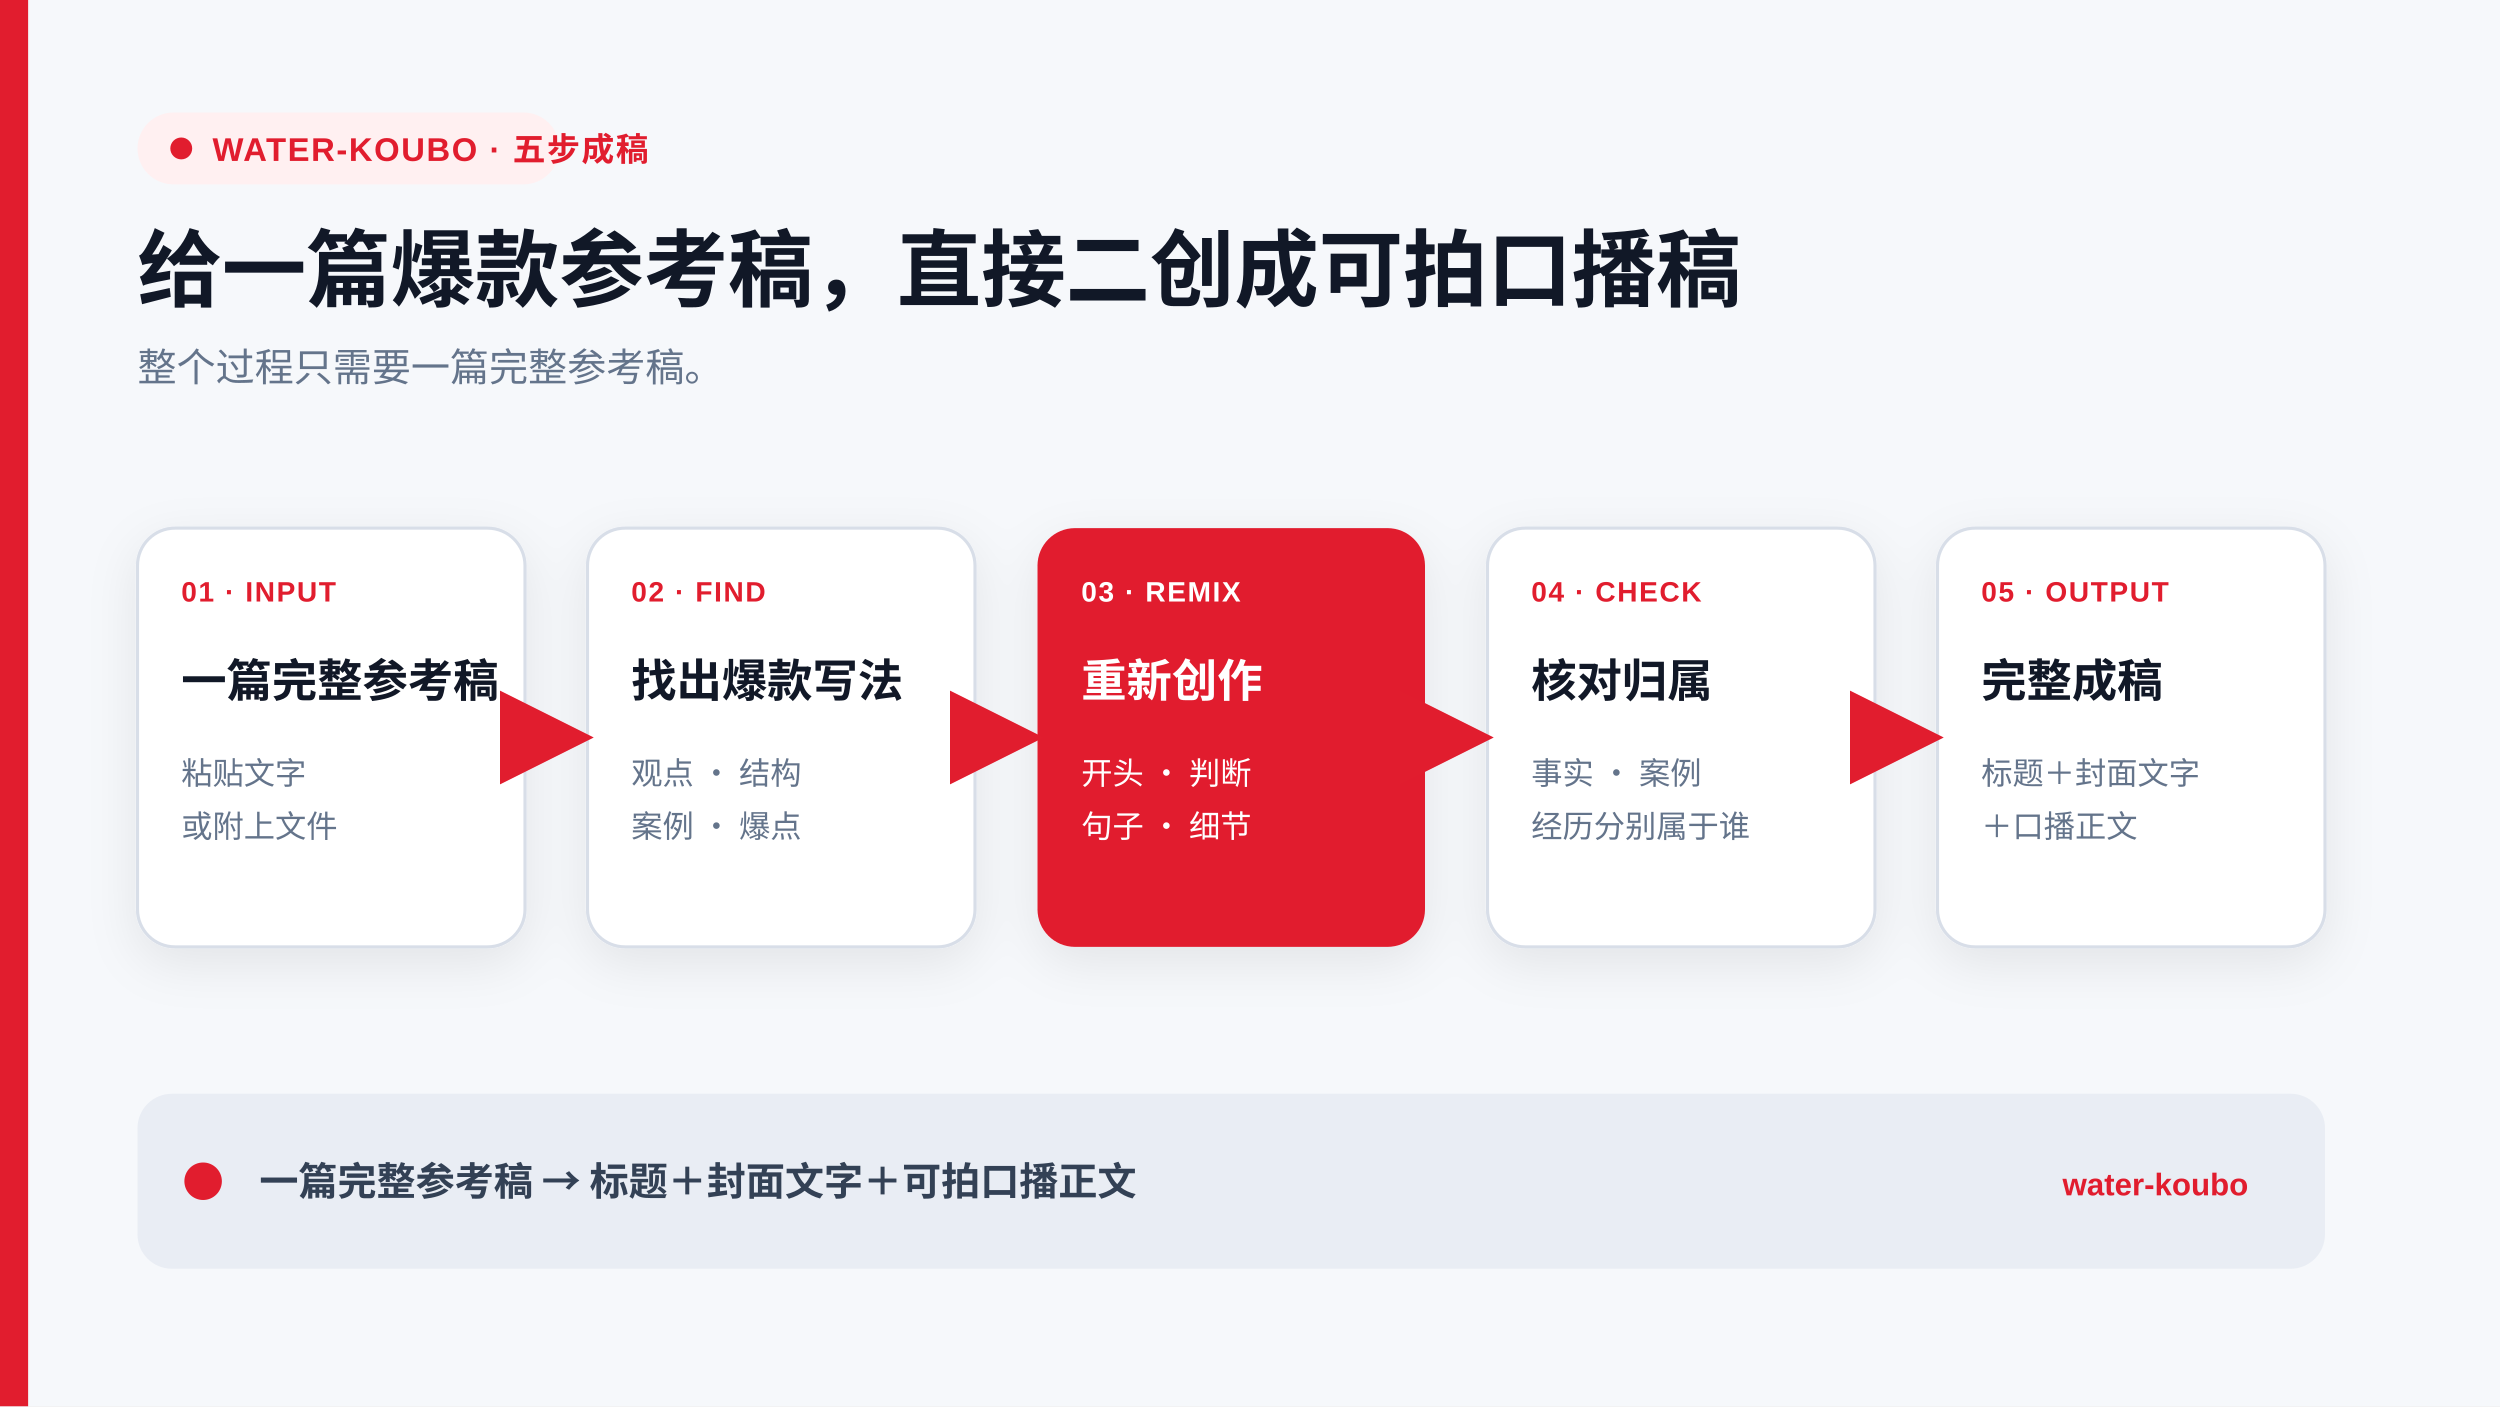
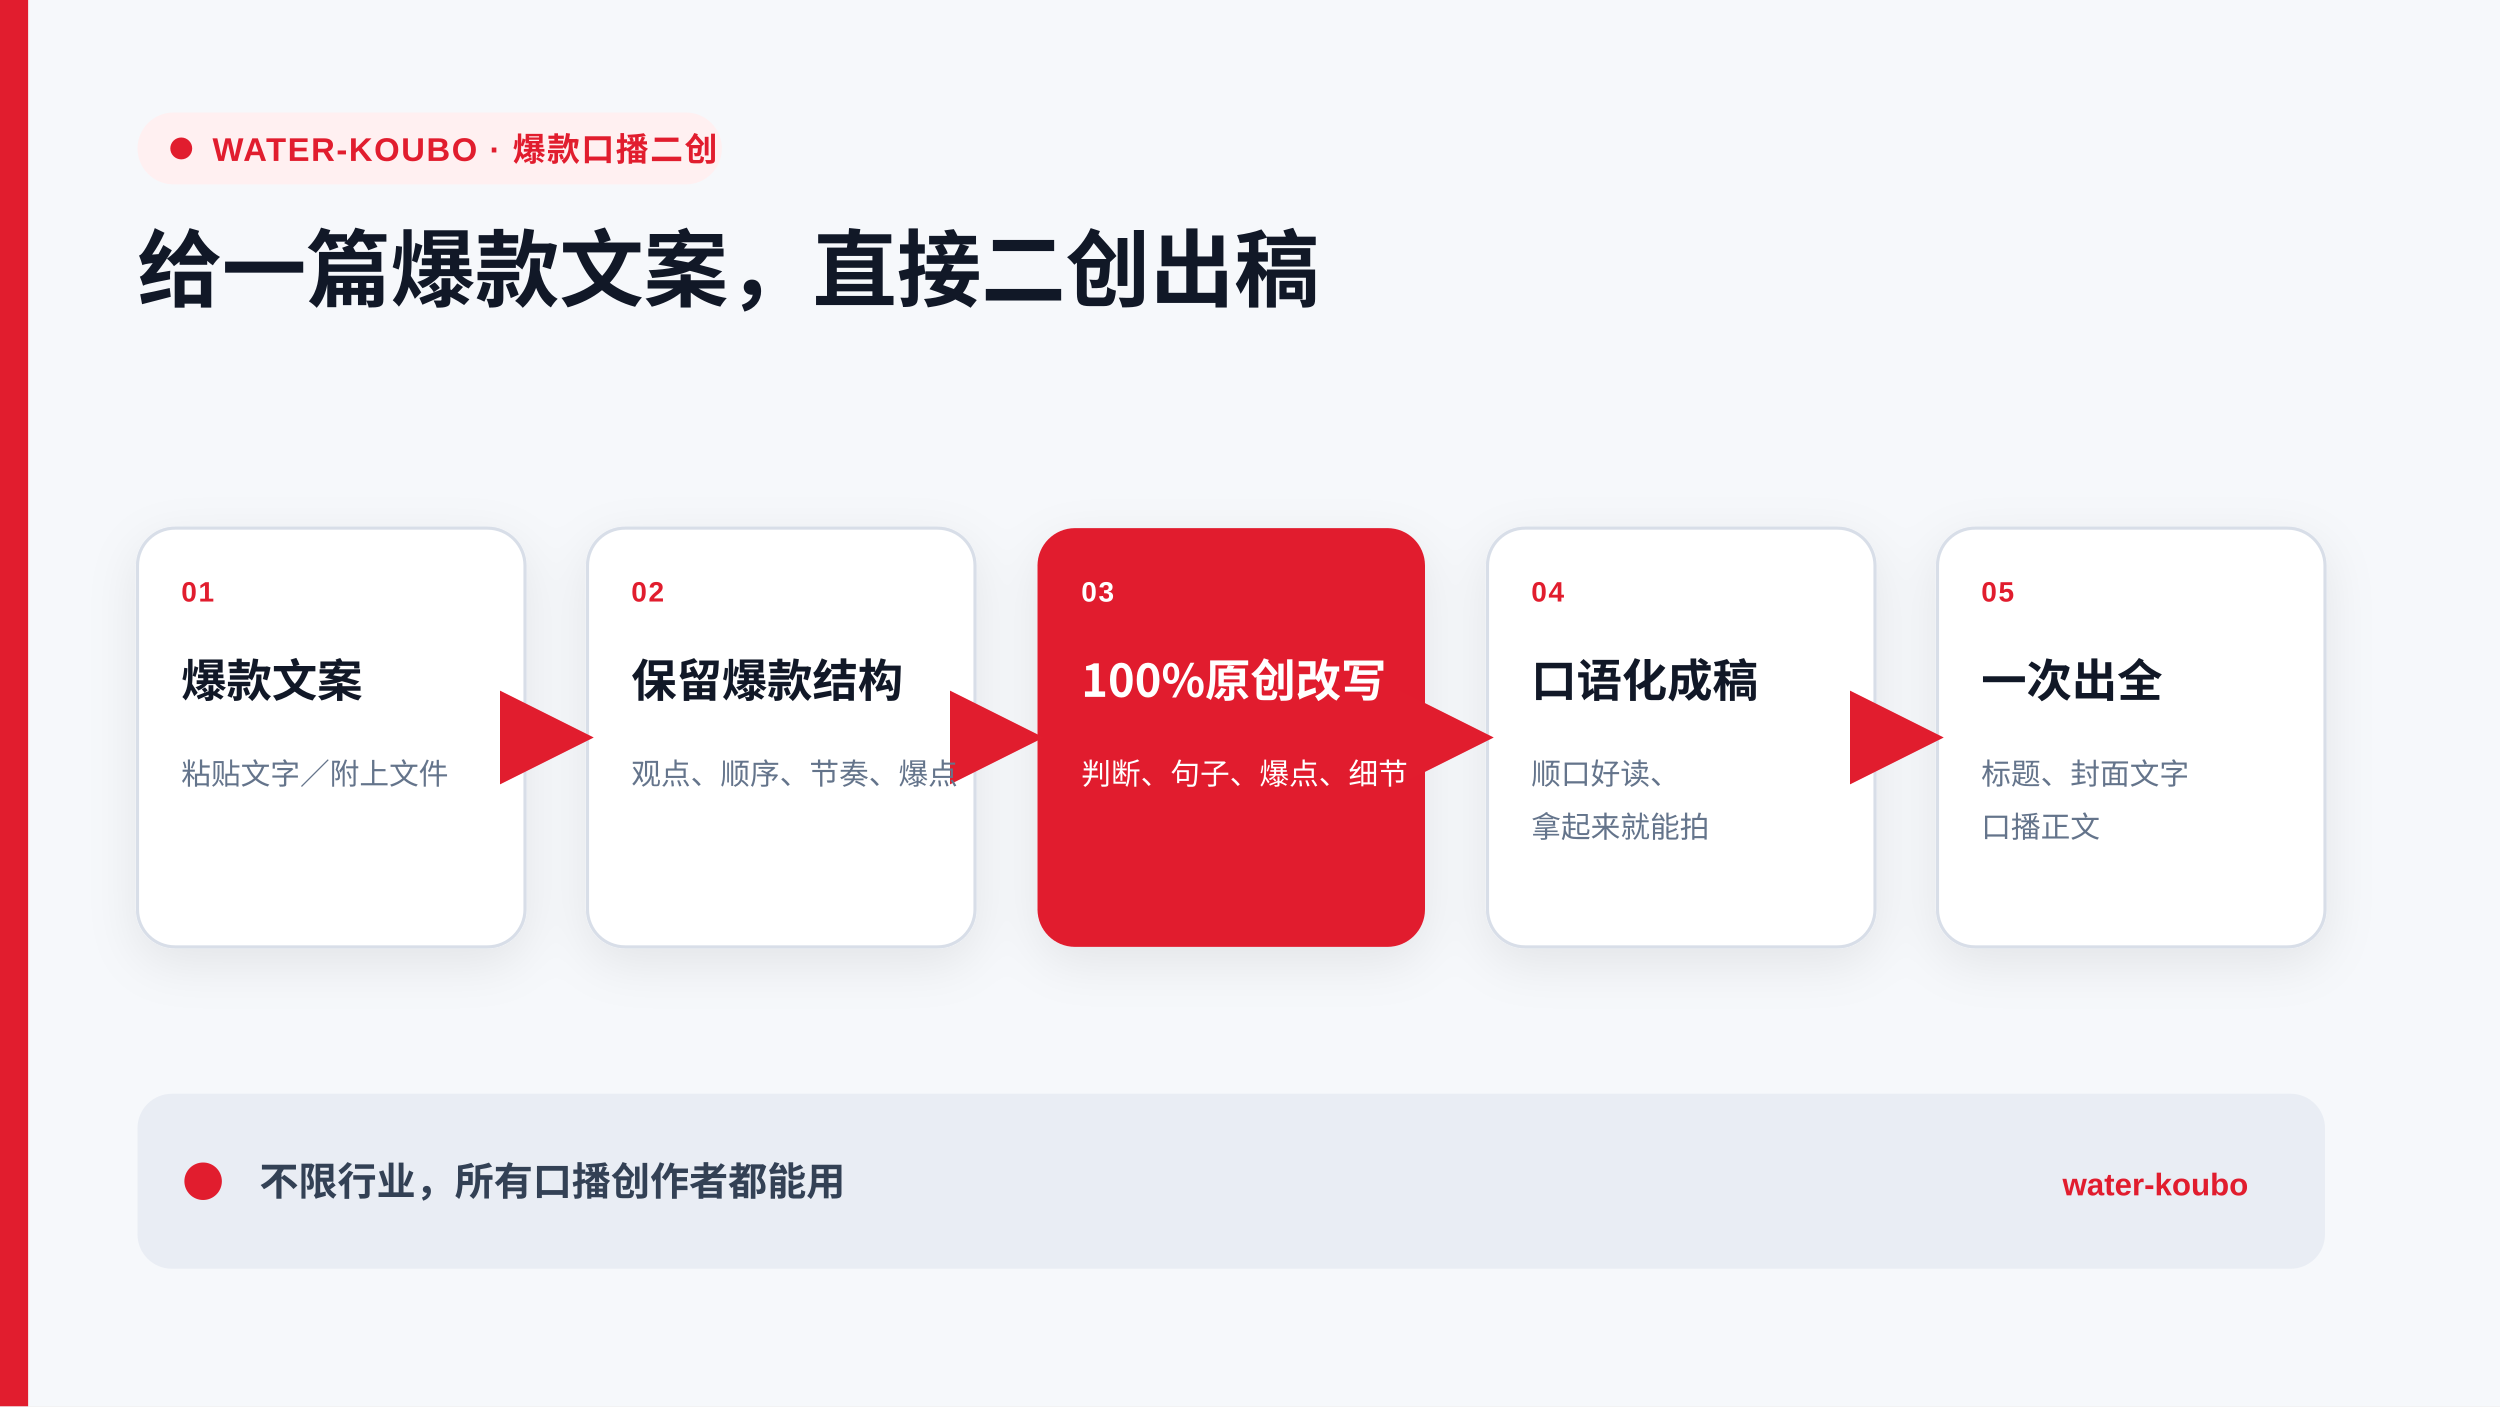
<svg xmlns="http://www.w3.org/2000/svg" width="1600" height="900" viewBox="0 0 1600 900" role="img" aria-labelledby="title desc">
  <defs>
    <filter id="shadow" x="-20%" y="-20%" width="140%" height="140%">
      <feDropShadow dx="0" dy="10" stdDeviation="16" flood-color="#1f2328" flood-opacity="0.08" />
    </filter>
    <marker id="arrow" markerWidth="12" markerHeight="12" refX="9" refY="6" orient="auto">
      <path d="M0,0 L12,6 L0,12 Z" fill="#e11d2e" />
    </marker>
  </defs>
  <rect width="1600" height="900" fill="#f6f8fb" />
  <rect x="0" y="0" width="18" height="900" fill="#e11d2e" />
-   <rect x="88" y="72" width="270" height="46" rx="23" fill="#fff0f1" />
+   <rect x="88" y="72" width="374" height="46" rx="23" fill="#fff0f1" />
  <circle cx="116" cy="95" r="7" fill="#e11d2e" />
-   <text x="136" y="103" fill="#e11d2e" font-family="Arial, Microsoft YaHei, PingFang SC, sans-serif" font-size="21" font-weight="700" letter-spacing="1">WATER-KOUBO · 五步成稿</text>
-   <text x="88" y="192" fill="#111827" font-family="Microsoft YaHei, PingFang SC, Noto Sans CJK SC, sans-serif" font-size="54" font-weight="800">给一篇爆款参考稿，直接二创成可拍口播稿</text>
-   <text x="88" y="244" fill="#64748b" font-family="Microsoft YaHei, PingFang SC, Noto Sans CJK SC, sans-serif" font-size="25">整个过程只需要一篇完整参考稿。</text>
+   <text x="136" y="103" fill="#e11d2e" font-family="Arial, Microsoft YaHei, PingFang SC, sans-serif" font-size="21" font-weight="700" letter-spacing="1">WATER-KOUBO · 爆款口播二创</text>
+   <text x="88" y="192" fill="#111827" font-family="Microsoft YaHei, PingFang SC, Noto Sans CJK SC, sans-serif" font-size="54" font-weight="800">给一篇爆款文案，直接二创出稿</text>
  <g filter="url(#shadow)">
    <rect x="88" y="338" width="248" height="268" rx="24" fill="#ffffff" stroke="#d8dee8" stroke-width="2" />
    <rect x="376" y="338" width="248" height="268" rx="24" fill="#ffffff" stroke="#d8dee8" stroke-width="2" />
    <rect x="664" y="338" width="248" height="268" rx="24" fill="#e11d2e" />
    <rect x="952" y="338" width="248" height="268" rx="24" fill="#ffffff" stroke="#d8dee8" stroke-width="2" />
    <rect x="1240" y="338" width="248" height="268" rx="24" fill="#ffffff" stroke="#d8dee8" stroke-width="2" />
  </g>
  <g fill="none" stroke="#e11d2e" stroke-width="5" marker-end="url(#arrow)">
    <path d="M336 472 H365" />
    <path d="M624 472 H653" />
    <path d="M912 472 H941" />
    <path d="M1200 472 H1229" />
  </g>
  <g font-family="Arial, Microsoft YaHei, PingFang SC, sans-serif" font-size="18" font-weight="700" letter-spacing="1">
-     <text x="116" y="385" fill="#e11d2e">01 · INPUT</text>
-     <text x="404" y="385" fill="#e11d2e">02 · FIND</text>
-     <text x="692" y="385" fill="#ffffff">03 · REMIX</text>
-     <text x="980" y="385" fill="#e11d2e">04 · CHECK</text>
-     <text x="1268" y="385" fill="#e11d2e">05 · OUTPUT</text>
+     <text x="116" y="385" fill="#e11d2e">01</text>
+     <text x="404" y="385" fill="#e11d2e">02</text>
+     <text x="692" y="385" fill="#ffffff">03</text>
+     <text x="980" y="385" fill="#e11d2e">04</text>
+     <text x="1268" y="385" fill="#e11d2e">05</text>
  </g>
  <g font-family="Microsoft YaHei, PingFang SC, Noto Sans CJK SC, sans-serif" font-size="29" font-weight="800">
-     <text x="116" y="446" fill="#111827">一篇完整参考稿</text>
-     <text x="404" y="446" fill="#111827">找出爆款写法</text>
-     <text x="692" y="446" fill="#ffffff">重新创作</text>
-     <text x="980" y="446" fill="#111827">核对归属</text>
-     <text x="1268" y="446" fill="#111827">完整成稿</text>
+     <text x="116" y="446" fill="#111827">爆款文案</text>
+     <text x="404" y="446" fill="#111827">保留爆款结构</text>
+     <text x="692" y="446" fill="#ffffff">100%原创改写</text>
+     <text x="980" y="446" fill="#111827">口语化成稿</text>
+     <text x="1268" y="446" fill="#111827">一次出全</text>
  </g>
-   <g font-family="Microsoft YaHei, PingFang SC, Noto Sans CJK SC, sans-serif" font-size="20" fill="#64748b">
-     <text x="116" y="502">粘贴文字</text>
-     <text x="116" y="536">或附上文件</text>
-     <text x="404" y="502">观点 · 结构</text>
-     <text x="404" y="536">案例 · 爆点</text>
-     <text x="692" y="502" fill="#ffffff">开头 · 判断</text>
-     <text x="692" y="536" fill="#ffffff">句子 · 细节</text>
-     <text x="980" y="502">事实 · 案例</text>
-     <text x="980" y="536">经历分别属于谁</text>
-     <text x="1268" y="502">标题＋封面文字</text>
-     <text x="1268" y="536">＋口播正文</text>
+   <g font-family="Microsoft YaHei, PingFang SC, Noto Sans CJK SC, sans-serif" font-size="19" fill="#64748b">
+     <text x="116" y="502">粘贴文字／附上文件</text>
+     <text x="404" y="502">观点、顺序、节奏、爆点</text>
+     <text x="692" y="502" fill="#ffffff">判断、句子、爆点、细节</text>
+     <text x="980" y="502" aria-label="顺口好读、拿起来就能拍">
+       <tspan x="980" dy="0">顺口好读、</tspan>
+       <tspan x="980" dy="34">拿起来就能拍</tspan>
+     </text>
+     <text x="1268" y="502" aria-label="标题、封面文字、口播正文">
+       <tspan x="1268" dy="0">标题、封面文字</tspan>
+       <tspan x="1268" dy="34">口播正文</tspan>
+     </text>
  </g>
  <rect x="88" y="700" width="1400" height="112" rx="22" fill="#e9edf4" />
  <circle cx="130" cy="756" r="12" fill="#e11d2e" />
-   <text x="166" y="765" fill="#334155" font-family="Microsoft YaHei, PingFang SC, Noto Sans CJK SC, sans-serif" font-size="25" font-weight="700">一篇完整参考稿  →  标题＋封面文字＋可拍口播正文</text>
+   <text x="166" y="765" fill="#334155" font-family="Microsoft YaHei, PingFang SC, Noto Sans CJK SC, sans-serif" font-size="25" font-weight="700">不限行业，所有口播创作者都能用</text>
  <text x="1320" y="765" fill="#e11d2e" font-family="Arial, sans-serif" font-size="20" font-weight="700">water-koubo</text>
</svg>
